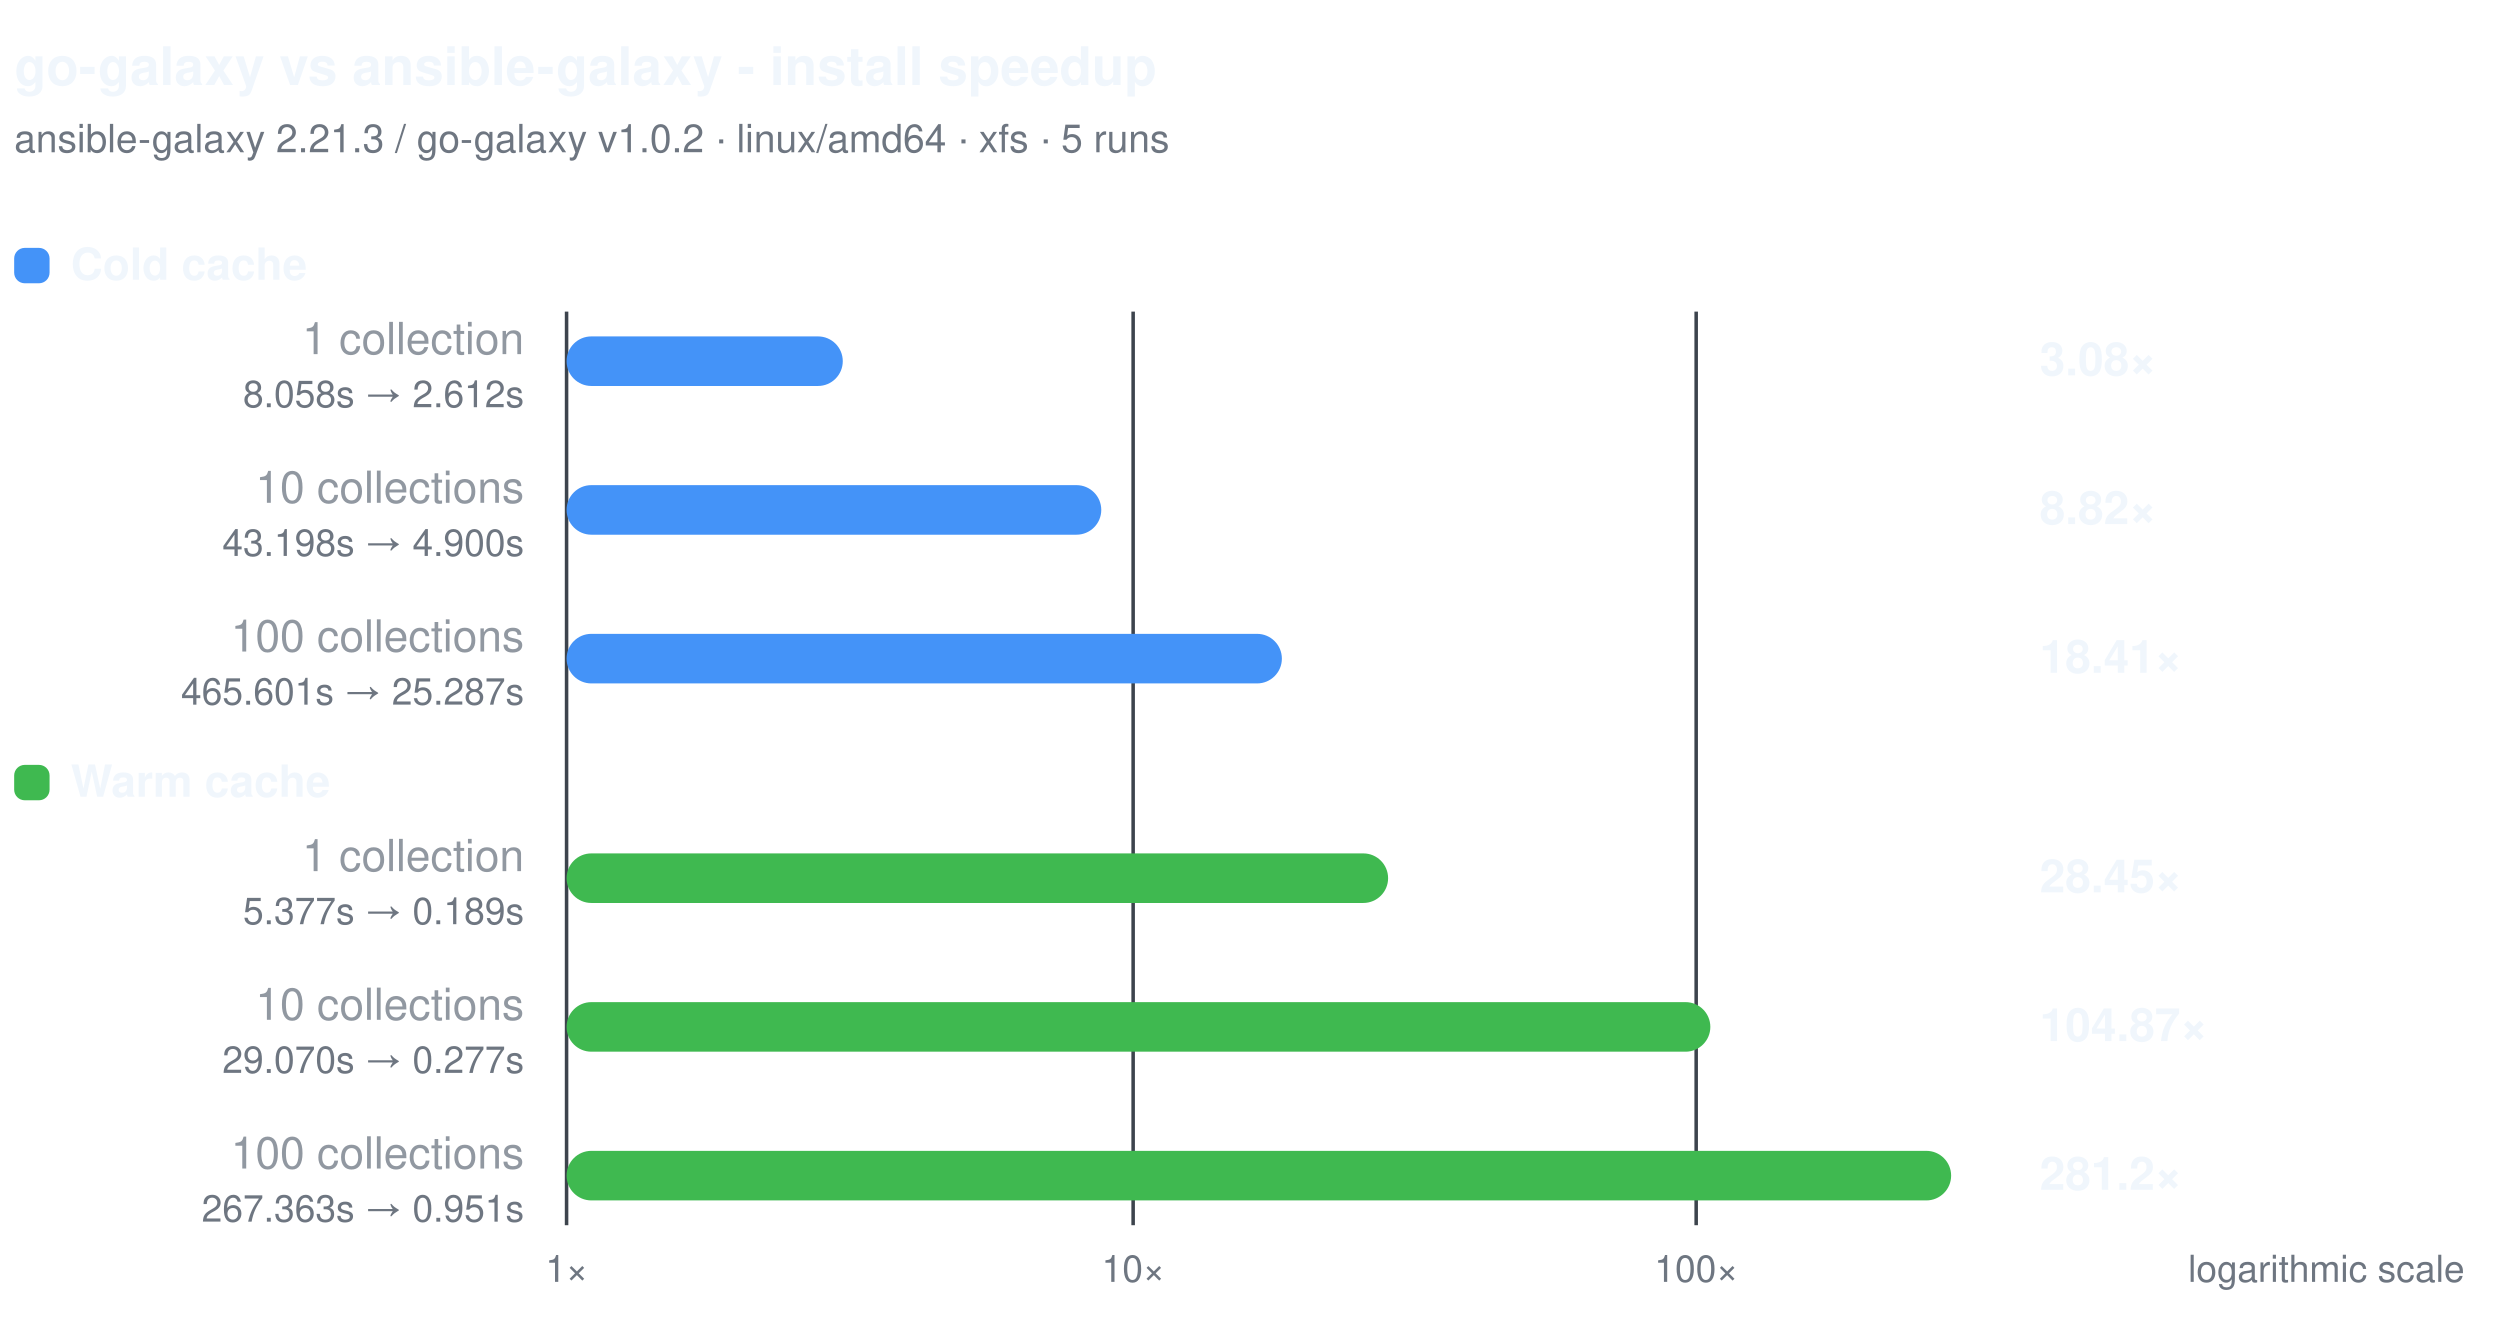
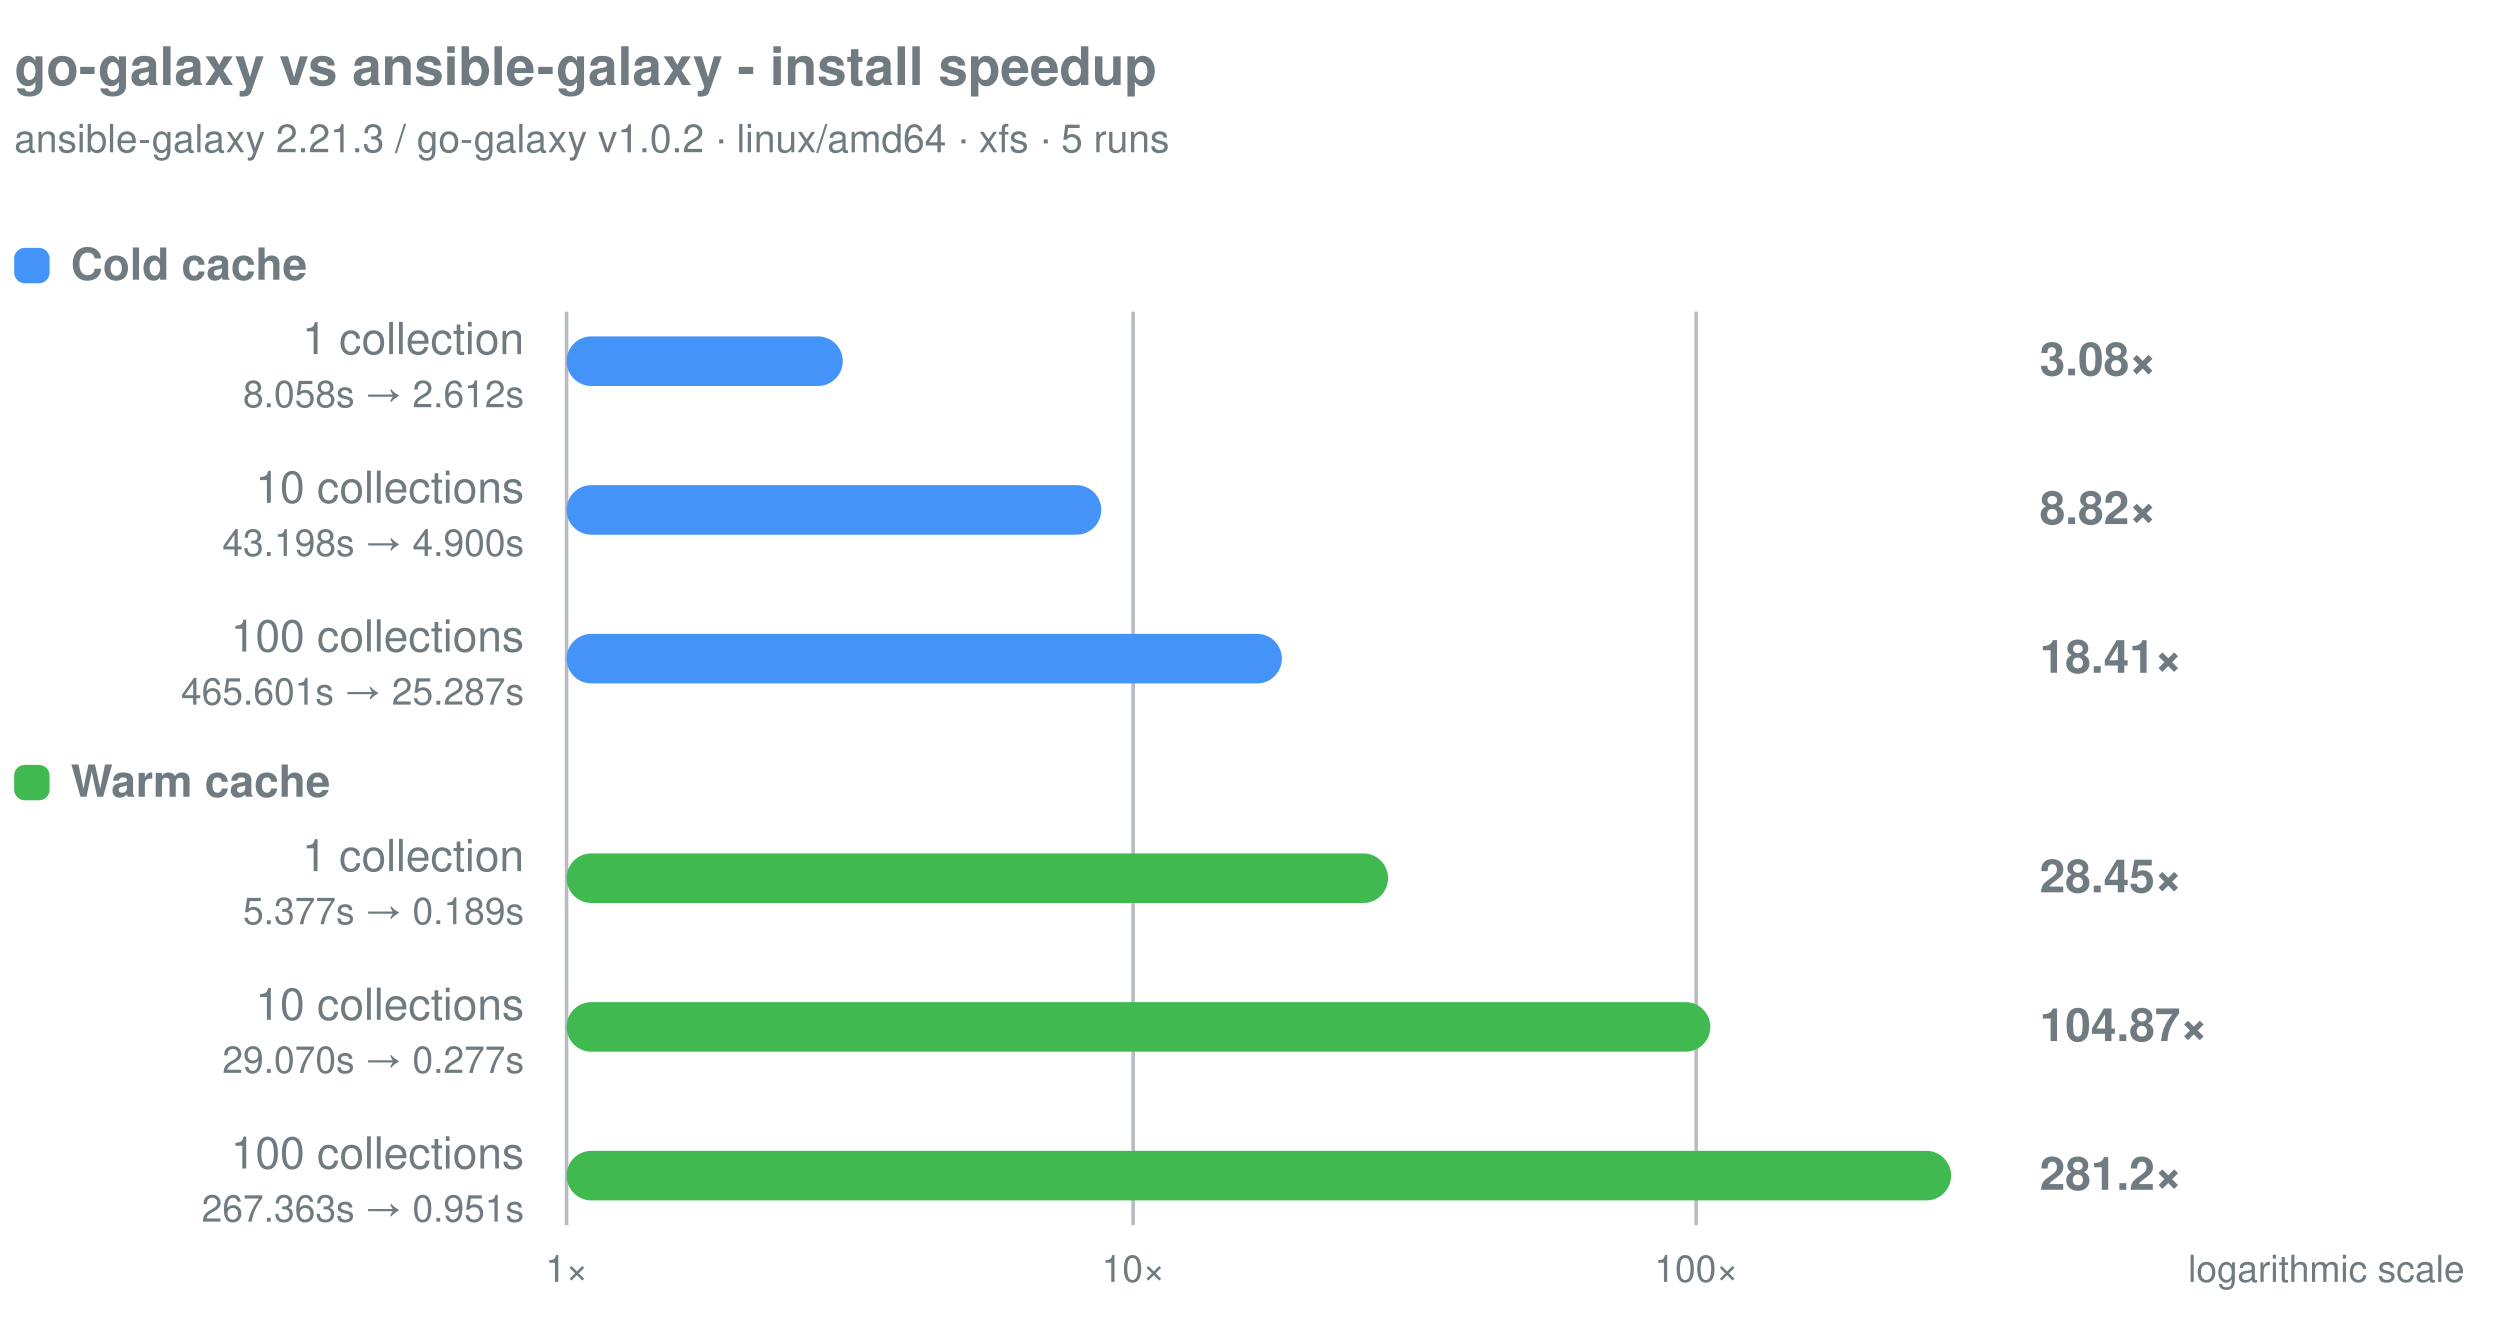
<svg xmlns="http://www.w3.org/2000/svg" viewBox="0 0 706 376" width="706" height="376" role="img" font-family="-apple-system, BlinkMacSystemFont, 'Segoe UI', Helvetica, Arial, sans-serif" style="">
-   <text x="4" y="24" style="fill:rgb(240, 246, 252);stroke:none;color:rgb(11, 11, 11);stroke-width:1px;stroke-linecap:butt;stroke-linejoin:miter;opacity:1;font-family:-apple-system, BlinkMacSystemFont, &quot;Segoe UI&quot;, Helvetica, Arial, sans-serif;font-size:15px;font-weight:600;text-anchor:start;dominant-baseline:auto">go-galaxy vs ansible-galaxy - install speedup</text>
-   <text x="4" y="43" style="fill:rgb(110, 118, 129);stroke:none;color:rgb(11, 11, 11);stroke-width:1px;stroke-linecap:butt;stroke-linejoin:miter;opacity:1;font-family:-apple-system, BlinkMacSystemFont, &quot;Segoe UI&quot;, Helvetica, Arial, sans-serif;font-size:11px;font-weight:400;text-anchor:start;dominant-baseline:auto">ansible-galaxy 2.21.3 / go-galaxy v1.0.2 · linux/amd64 · xfs · 5 runs</text>
-   <line x1="160" y1="88" x2="160" y2="346" style="fill:rgb(0, 0, 0);stroke:rgb(61, 68, 77);color:rgb(11, 11, 11);stroke-width:1px;stroke-linecap:butt;stroke-linejoin:miter;opacity:1;font-family:-apple-system, BlinkMacSystemFont, &quot;Segoe UI&quot;, Helvetica, Arial, sans-serif;font-size:16px;font-weight:400;text-anchor:start;dominant-baseline:auto" />
-   <line x1="320" y1="88" x2="320" y2="346" style="fill:rgb(0, 0, 0);stroke:rgb(61, 68, 77);color:rgb(11, 11, 11);stroke-width:1px;stroke-linecap:butt;stroke-linejoin:miter;opacity:1;font-family:-apple-system, BlinkMacSystemFont, &quot;Segoe UI&quot;, Helvetica, Arial, sans-serif;font-size:16px;font-weight:400;text-anchor:start;dominant-baseline:auto" />
-   <line x1="479" y1="88" x2="479" y2="346" style="fill:rgb(0, 0, 0);stroke:rgb(61, 68, 77);color:rgb(11, 11, 11);stroke-width:1px;stroke-linecap:butt;stroke-linejoin:miter;opacity:1;font-family:-apple-system, BlinkMacSystemFont, &quot;Segoe UI&quot;, Helvetica, Arial, sans-serif;font-size:16px;font-weight:400;text-anchor:start;dominant-baseline:auto" />
-   <text x="160" y="362" text-anchor="middle" style="fill:rgb(110, 118, 129);stroke:none;color:rgb(11, 11, 11);stroke-width:1px;stroke-linecap:butt;stroke-linejoin:miter;opacity:1;font-family:-apple-system, BlinkMacSystemFont, &quot;Segoe UI&quot;, Helvetica, Arial, sans-serif;font-size:10.5px;font-weight:400;text-anchor:middle;dominant-baseline:auto">1×</text>
-   <text x="320" y="362" text-anchor="middle" style="fill:rgb(110, 118, 129);stroke:none;color:rgb(11, 11, 11);stroke-width:1px;stroke-linecap:butt;stroke-linejoin:miter;opacity:1;font-family:-apple-system, BlinkMacSystemFont, &quot;Segoe UI&quot;, Helvetica, Arial, sans-serif;font-size:10.5px;font-weight:400;text-anchor:middle;dominant-baseline:auto">10×</text>
-   <text x="479" y="362" text-anchor="middle" style="fill:rgb(110, 118, 129);stroke:none;color:rgb(11, 11, 11);stroke-width:1px;stroke-linecap:butt;stroke-linejoin:miter;opacity:1;font-family:-apple-system, BlinkMacSystemFont, &quot;Segoe UI&quot;, Helvetica, Arial, sans-serif;font-size:10.5px;font-weight:400;text-anchor:middle;dominant-baseline:auto">100×</text>
-   <text x="696" y="362" text-anchor="end" style="fill:rgb(110, 118, 129);stroke:none;color:rgb(11, 11, 11);stroke-width:1px;stroke-linecap:butt;stroke-linejoin:miter;opacity:1;font-family:-apple-system, BlinkMacSystemFont, &quot;Segoe UI&quot;, Helvetica, Arial, sans-serif;font-size:10.5px;font-weight:400;text-anchor:end;dominant-baseline:auto">logarithmic scale</text>
+   <text x="4" y="24" style="fill:rgb(111, 123, 129);stroke:none;color:rgb(11, 11, 11);stroke-width:1px;stroke-linecap:butt;stroke-linejoin:miter;opacity:1;font-family:-apple-system, BlinkMacSystemFont, &quot;Segoe UI&quot;, Helvetica, Arial, sans-serif;font-size:15px;font-weight:600;text-anchor:start;dominant-baseline:auto">go-galaxy vs ansible-galaxy - install speedup</text>
+   <text x="4" y="43" style="fill:rgb(111, 123, 129);stroke:none;color:rgb(11, 11, 11);stroke-width:1px;stroke-linecap:butt;stroke-linejoin:miter;opacity:1;font-family:-apple-system, BlinkMacSystemFont, &quot;Segoe UI&quot;, Helvetica, Arial, sans-serif;font-size:11px;font-weight:400;text-anchor:start;dominant-baseline:auto">ansible-galaxy 2.21.3 / go-galaxy v1.0.2 · linux/amd64 · xfs · 5 runs</text>
+   <line x1="160" y1="88" x2="160" y2="346" style="fill:rgb(0, 0, 0);stroke:rgb(111, 123, 129);stroke-opacity:0.5;color:rgb(11, 11, 11);stroke-width:1px;stroke-linecap:butt;stroke-linejoin:miter;opacity:1;font-family:-apple-system, BlinkMacSystemFont, &quot;Segoe UI&quot;, Helvetica, Arial, sans-serif;font-size:16px;font-weight:400;text-anchor:start;dominant-baseline:auto" />
+   <line x1="320" y1="88" x2="320" y2="346" style="fill:rgb(0, 0, 0);stroke:rgb(111, 123, 129);stroke-opacity:0.5;color:rgb(11, 11, 11);stroke-width:1px;stroke-linecap:butt;stroke-linejoin:miter;opacity:1;font-family:-apple-system, BlinkMacSystemFont, &quot;Segoe UI&quot;, Helvetica, Arial, sans-serif;font-size:16px;font-weight:400;text-anchor:start;dominant-baseline:auto" />
+   <line x1="479" y1="88" x2="479" y2="346" style="fill:rgb(0, 0, 0);stroke:rgb(111, 123, 129);stroke-opacity:0.5;color:rgb(11, 11, 11);stroke-width:1px;stroke-linecap:butt;stroke-linejoin:miter;opacity:1;font-family:-apple-system, BlinkMacSystemFont, &quot;Segoe UI&quot;, Helvetica, Arial, sans-serif;font-size:16px;font-weight:400;text-anchor:start;dominant-baseline:auto" />
+   <text x="160" y="362" text-anchor="middle" style="fill:rgb(111, 123, 129);stroke:none;color:rgb(11, 11, 11);stroke-width:1px;stroke-linecap:butt;stroke-linejoin:miter;opacity:1;font-family:-apple-system, BlinkMacSystemFont, &quot;Segoe UI&quot;, Helvetica, Arial, sans-serif;font-size:10.5px;font-weight:400;text-anchor:middle;dominant-baseline:auto">1×</text>
+   <text x="320" y="362" text-anchor="middle" style="fill:rgb(111, 123, 129);stroke:none;color:rgb(11, 11, 11);stroke-width:1px;stroke-linecap:butt;stroke-linejoin:miter;opacity:1;font-family:-apple-system, BlinkMacSystemFont, &quot;Segoe UI&quot;, Helvetica, Arial, sans-serif;font-size:10.5px;font-weight:400;text-anchor:middle;dominant-baseline:auto">10×</text>
+   <text x="479" y="362" text-anchor="middle" style="fill:rgb(111, 123, 129);stroke:none;color:rgb(11, 11, 11);stroke-width:1px;stroke-linecap:butt;stroke-linejoin:miter;opacity:1;font-family:-apple-system, BlinkMacSystemFont, &quot;Segoe UI&quot;, Helvetica, Arial, sans-serif;font-size:10.5px;font-weight:400;text-anchor:middle;dominant-baseline:auto">100×</text>
+   <text x="696" y="362" text-anchor="end" style="fill:rgb(111, 123, 129);stroke:none;color:rgb(11, 11, 11);stroke-width:1px;stroke-linecap:butt;stroke-linejoin:miter;opacity:1;font-family:-apple-system, BlinkMacSystemFont, &quot;Segoe UI&quot;, Helvetica, Arial, sans-serif;font-size:10.5px;font-weight:400;text-anchor:end;dominant-baseline:auto">logarithmic scale</text>
  <rect x="4" y="70" width="10" height="10" rx="3" style="fill:rgb(68, 147, 248);stroke:none;color:rgb(11, 11, 11);stroke-width:1px;stroke-linecap:butt;stroke-linejoin:miter;opacity:1;font-family:-apple-system, BlinkMacSystemFont, &quot;Segoe UI&quot;, Helvetica, Arial, sans-serif;font-size:16px;font-weight:400;text-anchor:start;dominant-baseline:auto" />
-   <text x="20" y="79" style="fill:rgb(240, 246, 252);stroke:none;color:rgb(11, 11, 11);stroke-width:1px;stroke-linecap:butt;stroke-linejoin:miter;opacity:1;font-family:-apple-system, BlinkMacSystemFont, &quot;Segoe UI&quot;, Helvetica, Arial, sans-serif;font-size:12.5px;font-weight:600;text-anchor:start;dominant-baseline:auto">Cold cache</text>
+   <text x="20" y="79" style="fill:rgb(111, 123, 129);stroke:none;color:rgb(11, 11, 11);stroke-width:1px;stroke-linecap:butt;stroke-linejoin:miter;opacity:1;font-family:-apple-system, BlinkMacSystemFont, &quot;Segoe UI&quot;, Helvetica, Arial, sans-serif;font-size:12.5px;font-weight:600;text-anchor:start;dominant-baseline:auto">Cold cache</text>
  <rect x="160" y="95" width="78" height="14" rx="7" style="fill:rgb(68, 147, 248);stroke:none;color:rgb(11, 11, 11);stroke-width:1px;stroke-linecap:butt;stroke-linejoin:miter;opacity:1;font-family:-apple-system, BlinkMacSystemFont, &quot;Segoe UI&quot;, Helvetica, Arial, sans-serif;font-size:16px;font-weight:400;text-anchor:start;dominant-baseline:auto" />
-   <text x="148" y="100" text-anchor="end" style="fill:rgb(145, 152, 161);stroke:none;color:rgb(11, 11, 11);stroke-width:1px;stroke-linecap:butt;stroke-linejoin:miter;opacity:1;font-family:-apple-system, BlinkMacSystemFont, &quot;Segoe UI&quot;, Helvetica, Arial, sans-serif;font-size:12.5px;font-weight:400;text-anchor:end;dominant-baseline:auto">1 collection</text>
-   <text x="148" y="115" text-anchor="end" style="fill:rgb(110, 118, 129);stroke:none;color:rgb(11, 11, 11);stroke-width:1px;stroke-linecap:butt;stroke-linejoin:miter;opacity:1;font-family:-apple-system, BlinkMacSystemFont, &quot;Segoe UI&quot;, Helvetica, Arial, sans-serif;font-size:10.5px;font-weight:400;text-anchor:end;dominant-baseline:auto">8.058s → 2.612s</text>
-   <text x="576" y="106" style="fill:rgb(240, 246, 252);stroke:none;color:rgb(11, 11, 11);stroke-width:1px;stroke-linecap:butt;stroke-linejoin:miter;opacity:1;font-family:-apple-system, BlinkMacSystemFont, &quot;Segoe UI&quot;, Helvetica, Arial, sans-serif;font-size:13px;font-weight:600;text-anchor:start;dominant-baseline:auto">3.08×</text>
+   <text x="148" y="100" text-anchor="end" style="fill:rgb(111, 123, 129);stroke:none;color:rgb(11, 11, 11);stroke-width:1px;stroke-linecap:butt;stroke-linejoin:miter;opacity:1;font-family:-apple-system, BlinkMacSystemFont, &quot;Segoe UI&quot;, Helvetica, Arial, sans-serif;font-size:12.5px;font-weight:400;text-anchor:end;dominant-baseline:auto">1 collection</text>
+   <text x="148" y="115" text-anchor="end" style="fill:rgb(111, 123, 129);stroke:none;color:rgb(11, 11, 11);stroke-width:1px;stroke-linecap:butt;stroke-linejoin:miter;opacity:1;font-family:-apple-system, BlinkMacSystemFont, &quot;Segoe UI&quot;, Helvetica, Arial, sans-serif;font-size:10.5px;font-weight:400;text-anchor:end;dominant-baseline:auto">8.058s → 2.612s</text>
+   <text x="576" y="106" style="fill:rgb(111, 123, 129);stroke:none;color:rgb(11, 11, 11);stroke-width:1px;stroke-linecap:butt;stroke-linejoin:miter;opacity:1;font-family:-apple-system, BlinkMacSystemFont, &quot;Segoe UI&quot;, Helvetica, Arial, sans-serif;font-size:13px;font-weight:600;text-anchor:start;dominant-baseline:auto">3.08×</text>
  <rect x="160" y="137" width="151" height="14" rx="7" style="fill:rgb(68, 147, 248);stroke:none;color:rgb(11, 11, 11);stroke-width:1px;stroke-linecap:butt;stroke-linejoin:miter;opacity:1;font-family:-apple-system, BlinkMacSystemFont, &quot;Segoe UI&quot;, Helvetica, Arial, sans-serif;font-size:16px;font-weight:400;text-anchor:start;dominant-baseline:auto" />
-   <text x="148" y="142" text-anchor="end" style="fill:rgb(145, 152, 161);stroke:none;color:rgb(11, 11, 11);stroke-width:1px;stroke-linecap:butt;stroke-linejoin:miter;opacity:1;font-family:-apple-system, BlinkMacSystemFont, &quot;Segoe UI&quot;, Helvetica, Arial, sans-serif;font-size:12.5px;font-weight:400;text-anchor:end;dominant-baseline:auto">10 collections</text>
-   <text x="148" y="157" text-anchor="end" style="fill:rgb(110, 118, 129);stroke:none;color:rgb(11, 11, 11);stroke-width:1px;stroke-linecap:butt;stroke-linejoin:miter;opacity:1;font-family:-apple-system, BlinkMacSystemFont, &quot;Segoe UI&quot;, Helvetica, Arial, sans-serif;font-size:10.5px;font-weight:400;text-anchor:end;dominant-baseline:auto">43.198s → 4.900s</text>
-   <text x="576" y="148" style="fill:rgb(240, 246, 252);stroke:none;color:rgb(11, 11, 11);stroke-width:1px;stroke-linecap:butt;stroke-linejoin:miter;opacity:1;font-family:-apple-system, BlinkMacSystemFont, &quot;Segoe UI&quot;, Helvetica, Arial, sans-serif;font-size:13px;font-weight:600;text-anchor:start;dominant-baseline:auto">8.82×</text>
+   <text x="148" y="142" text-anchor="end" style="fill:rgb(111, 123, 129);stroke:none;color:rgb(11, 11, 11);stroke-width:1px;stroke-linecap:butt;stroke-linejoin:miter;opacity:1;font-family:-apple-system, BlinkMacSystemFont, &quot;Segoe UI&quot;, Helvetica, Arial, sans-serif;font-size:12.5px;font-weight:400;text-anchor:end;dominant-baseline:auto">10 collections</text>
+   <text x="148" y="157" text-anchor="end" style="fill:rgb(111, 123, 129);stroke:none;color:rgb(11, 11, 11);stroke-width:1px;stroke-linecap:butt;stroke-linejoin:miter;opacity:1;font-family:-apple-system, BlinkMacSystemFont, &quot;Segoe UI&quot;, Helvetica, Arial, sans-serif;font-size:10.5px;font-weight:400;text-anchor:end;dominant-baseline:auto">43.198s → 4.900s</text>
+   <text x="576" y="148" style="fill:rgb(111, 123, 129);stroke:none;color:rgb(11, 11, 11);stroke-width:1px;stroke-linecap:butt;stroke-linejoin:miter;opacity:1;font-family:-apple-system, BlinkMacSystemFont, &quot;Segoe UI&quot;, Helvetica, Arial, sans-serif;font-size:13px;font-weight:600;text-anchor:start;dominant-baseline:auto">8.82×</text>
  <rect x="160" y="179" width="202" height="14" rx="7" style="fill:rgb(68, 147, 248);stroke:none;color:rgb(11, 11, 11);stroke-width:1px;stroke-linecap:butt;stroke-linejoin:miter;opacity:1;font-family:-apple-system, BlinkMacSystemFont, &quot;Segoe UI&quot;, Helvetica, Arial, sans-serif;font-size:16px;font-weight:400;text-anchor:start;dominant-baseline:auto" />
-   <text x="148" y="184" text-anchor="end" style="fill:rgb(145, 152, 161);stroke:none;color:rgb(11, 11, 11);stroke-width:1px;stroke-linecap:butt;stroke-linejoin:miter;opacity:1;font-family:-apple-system, BlinkMacSystemFont, &quot;Segoe UI&quot;, Helvetica, Arial, sans-serif;font-size:12.5px;font-weight:400;text-anchor:end;dominant-baseline:auto">100 collections</text>
-   <text x="148" y="199" text-anchor="end" style="fill:rgb(110, 118, 129);stroke:none;color:rgb(11, 11, 11);stroke-width:1px;stroke-linecap:butt;stroke-linejoin:miter;opacity:1;font-family:-apple-system, BlinkMacSystemFont, &quot;Segoe UI&quot;, Helvetica, Arial, sans-serif;font-size:10.5px;font-weight:400;text-anchor:end;dominant-baseline:auto">465.601s → 25.287s</text>
-   <text x="576" y="190" style="fill:rgb(240, 246, 252);stroke:none;color:rgb(11, 11, 11);stroke-width:1px;stroke-linecap:butt;stroke-linejoin:miter;opacity:1;font-family:-apple-system, BlinkMacSystemFont, &quot;Segoe UI&quot;, Helvetica, Arial, sans-serif;font-size:13px;font-weight:600;text-anchor:start;dominant-baseline:auto">18.41×</text>
+   <text x="148" y="184" text-anchor="end" style="fill:rgb(111, 123, 129);stroke:none;color:rgb(11, 11, 11);stroke-width:1px;stroke-linecap:butt;stroke-linejoin:miter;opacity:1;font-family:-apple-system, BlinkMacSystemFont, &quot;Segoe UI&quot;, Helvetica, Arial, sans-serif;font-size:12.5px;font-weight:400;text-anchor:end;dominant-baseline:auto">100 collections</text>
+   <text x="148" y="199" text-anchor="end" style="fill:rgb(111, 123, 129);stroke:none;color:rgb(11, 11, 11);stroke-width:1px;stroke-linecap:butt;stroke-linejoin:miter;opacity:1;font-family:-apple-system, BlinkMacSystemFont, &quot;Segoe UI&quot;, Helvetica, Arial, sans-serif;font-size:10.5px;font-weight:400;text-anchor:end;dominant-baseline:auto">465.601s → 25.287s</text>
+   <text x="576" y="190" style="fill:rgb(111, 123, 129);stroke:none;color:rgb(11, 11, 11);stroke-width:1px;stroke-linecap:butt;stroke-linejoin:miter;opacity:1;font-family:-apple-system, BlinkMacSystemFont, &quot;Segoe UI&quot;, Helvetica, Arial, sans-serif;font-size:13px;font-weight:600;text-anchor:start;dominant-baseline:auto">18.41×</text>
  <rect x="4" y="216" width="10" height="10" rx="3" style="fill:rgb(63, 185, 80);stroke:none;color:rgb(11, 11, 11);stroke-width:1px;stroke-linecap:butt;stroke-linejoin:miter;opacity:1;font-family:-apple-system, BlinkMacSystemFont, &quot;Segoe UI&quot;, Helvetica, Arial, sans-serif;font-size:16px;font-weight:400;text-anchor:start;dominant-baseline:auto" />
-   <text x="20" y="225" style="fill:rgb(240, 246, 252);stroke:none;color:rgb(11, 11, 11);stroke-width:1px;stroke-linecap:butt;stroke-linejoin:miter;opacity:1;font-family:-apple-system, BlinkMacSystemFont, &quot;Segoe UI&quot;, Helvetica, Arial, sans-serif;font-size:12.5px;font-weight:600;text-anchor:start;dominant-baseline:auto">Warm cache</text>
+   <text x="20" y="225" style="fill:rgb(111, 123, 129);stroke:none;color:rgb(11, 11, 11);stroke-width:1px;stroke-linecap:butt;stroke-linejoin:miter;opacity:1;font-family:-apple-system, BlinkMacSystemFont, &quot;Segoe UI&quot;, Helvetica, Arial, sans-serif;font-size:12.5px;font-weight:600;text-anchor:start;dominant-baseline:auto">Warm cache</text>
  <rect x="160" y="241" width="232" height="14" rx="7" style="fill:rgb(63, 185, 80);stroke:none;color:rgb(11, 11, 11);stroke-width:1px;stroke-linecap:butt;stroke-linejoin:miter;opacity:1;font-family:-apple-system, BlinkMacSystemFont, &quot;Segoe UI&quot;, Helvetica, Arial, sans-serif;font-size:16px;font-weight:400;text-anchor:start;dominant-baseline:auto" />
-   <text x="148" y="246" text-anchor="end" style="fill:rgb(145, 152, 161);stroke:none;color:rgb(11, 11, 11);stroke-width:1px;stroke-linecap:butt;stroke-linejoin:miter;opacity:1;font-family:-apple-system, BlinkMacSystemFont, &quot;Segoe UI&quot;, Helvetica, Arial, sans-serif;font-size:12.5px;font-weight:400;text-anchor:end;dominant-baseline:auto">1 collection</text>
-   <text x="148" y="261" text-anchor="end" style="fill:rgb(110, 118, 129);stroke:none;color:rgb(11, 11, 11);stroke-width:1px;stroke-linecap:butt;stroke-linejoin:miter;opacity:1;font-family:-apple-system, BlinkMacSystemFont, &quot;Segoe UI&quot;, Helvetica, Arial, sans-serif;font-size:10.5px;font-weight:400;text-anchor:end;dominant-baseline:auto">5.377s → 0.189s</text>
-   <text x="576" y="252" style="fill:rgb(240, 246, 252);stroke:none;color:rgb(11, 11, 11);stroke-width:1px;stroke-linecap:butt;stroke-linejoin:miter;opacity:1;font-family:-apple-system, BlinkMacSystemFont, &quot;Segoe UI&quot;, Helvetica, Arial, sans-serif;font-size:13px;font-weight:600;text-anchor:start;dominant-baseline:auto">28.45×</text>
+   <text x="148" y="246" text-anchor="end" style="fill:rgb(111, 123, 129);stroke:none;color:rgb(11, 11, 11);stroke-width:1px;stroke-linecap:butt;stroke-linejoin:miter;opacity:1;font-family:-apple-system, BlinkMacSystemFont, &quot;Segoe UI&quot;, Helvetica, Arial, sans-serif;font-size:12.5px;font-weight:400;text-anchor:end;dominant-baseline:auto">1 collection</text>
+   <text x="148" y="261" text-anchor="end" style="fill:rgb(111, 123, 129);stroke:none;color:rgb(11, 11, 11);stroke-width:1px;stroke-linecap:butt;stroke-linejoin:miter;opacity:1;font-family:-apple-system, BlinkMacSystemFont, &quot;Segoe UI&quot;, Helvetica, Arial, sans-serif;font-size:10.5px;font-weight:400;text-anchor:end;dominant-baseline:auto">5.377s → 0.189s</text>
+   <text x="576" y="252" style="fill:rgb(111, 123, 129);stroke:none;color:rgb(11, 11, 11);stroke-width:1px;stroke-linecap:butt;stroke-linejoin:miter;opacity:1;font-family:-apple-system, BlinkMacSystemFont, &quot;Segoe UI&quot;, Helvetica, Arial, sans-serif;font-size:13px;font-weight:600;text-anchor:start;dominant-baseline:auto">28.45×</text>
  <rect x="160" y="283" width="323" height="14" rx="7" style="fill:rgb(63, 185, 80);stroke:none;color:rgb(11, 11, 11);stroke-width:1px;stroke-linecap:butt;stroke-linejoin:miter;opacity:1;font-family:-apple-system, BlinkMacSystemFont, &quot;Segoe UI&quot;, Helvetica, Arial, sans-serif;font-size:16px;font-weight:400;text-anchor:start;dominant-baseline:auto" />
-   <text x="148" y="288" text-anchor="end" style="fill:rgb(145, 152, 161);stroke:none;color:rgb(11, 11, 11);stroke-width:1px;stroke-linecap:butt;stroke-linejoin:miter;opacity:1;font-family:-apple-system, BlinkMacSystemFont, &quot;Segoe UI&quot;, Helvetica, Arial, sans-serif;font-size:12.5px;font-weight:400;text-anchor:end;dominant-baseline:auto">10 collections</text>
-   <text x="148" y="303" text-anchor="end" style="fill:rgb(110, 118, 129);stroke:none;color:rgb(11, 11, 11);stroke-width:1px;stroke-linecap:butt;stroke-linejoin:miter;opacity:1;font-family:-apple-system, BlinkMacSystemFont, &quot;Segoe UI&quot;, Helvetica, Arial, sans-serif;font-size:10.5px;font-weight:400;text-anchor:end;dominant-baseline:auto">29.070s → 0.277s</text>
-   <text x="576" y="294" style="fill:rgb(240, 246, 252);stroke:none;color:rgb(11, 11, 11);stroke-width:1px;stroke-linecap:butt;stroke-linejoin:miter;opacity:1;font-family:-apple-system, BlinkMacSystemFont, &quot;Segoe UI&quot;, Helvetica, Arial, sans-serif;font-size:13px;font-weight:600;text-anchor:start;dominant-baseline:auto">104.87×</text>
+   <text x="148" y="288" text-anchor="end" style="fill:rgb(111, 123, 129);stroke:none;color:rgb(11, 11, 11);stroke-width:1px;stroke-linecap:butt;stroke-linejoin:miter;opacity:1;font-family:-apple-system, BlinkMacSystemFont, &quot;Segoe UI&quot;, Helvetica, Arial, sans-serif;font-size:12.5px;font-weight:400;text-anchor:end;dominant-baseline:auto">10 collections</text>
+   <text x="148" y="303" text-anchor="end" style="fill:rgb(111, 123, 129);stroke:none;color:rgb(11, 11, 11);stroke-width:1px;stroke-linecap:butt;stroke-linejoin:miter;opacity:1;font-family:-apple-system, BlinkMacSystemFont, &quot;Segoe UI&quot;, Helvetica, Arial, sans-serif;font-size:10.5px;font-weight:400;text-anchor:end;dominant-baseline:auto">29.070s → 0.277s</text>
+   <text x="576" y="294" style="fill:rgb(111, 123, 129);stroke:none;color:rgb(11, 11, 11);stroke-width:1px;stroke-linecap:butt;stroke-linejoin:miter;opacity:1;font-family:-apple-system, BlinkMacSystemFont, &quot;Segoe UI&quot;, Helvetica, Arial, sans-serif;font-size:13px;font-weight:600;text-anchor:start;dominant-baseline:auto">104.87×</text>
  <rect x="160" y="325" width="391" height="14" rx="7" style="fill:rgb(63, 185, 80);stroke:none;color:rgb(11, 11, 11);stroke-width:1px;stroke-linecap:butt;stroke-linejoin:miter;opacity:1;font-family:-apple-system, BlinkMacSystemFont, &quot;Segoe UI&quot;, Helvetica, Arial, sans-serif;font-size:16px;font-weight:400;text-anchor:start;dominant-baseline:auto" />
-   <text x="148" y="330" text-anchor="end" style="fill:rgb(145, 152, 161);stroke:none;color:rgb(11, 11, 11);stroke-width:1px;stroke-linecap:butt;stroke-linejoin:miter;opacity:1;font-family:-apple-system, BlinkMacSystemFont, &quot;Segoe UI&quot;, Helvetica, Arial, sans-serif;font-size:12.5px;font-weight:400;text-anchor:end;dominant-baseline:auto">100 collections</text>
-   <text x="148" y="345" text-anchor="end" style="fill:rgb(110, 118, 129);stroke:none;color:rgb(11, 11, 11);stroke-width:1px;stroke-linecap:butt;stroke-linejoin:miter;opacity:1;font-family:-apple-system, BlinkMacSystemFont, &quot;Segoe UI&quot;, Helvetica, Arial, sans-serif;font-size:10.5px;font-weight:400;text-anchor:end;dominant-baseline:auto">267.363s → 0.951s</text>
-   <text x="576" y="336" style="fill:rgb(240, 246, 252);stroke:none;color:rgb(11, 11, 11);stroke-width:1px;stroke-linecap:butt;stroke-linejoin:miter;opacity:1;font-family:-apple-system, BlinkMacSystemFont, &quot;Segoe UI&quot;, Helvetica, Arial, sans-serif;font-size:13px;font-weight:600;text-anchor:start;dominant-baseline:auto">281.2×</text>
+   <text x="148" y="330" text-anchor="end" style="fill:rgb(111, 123, 129);stroke:none;color:rgb(11, 11, 11);stroke-width:1px;stroke-linecap:butt;stroke-linejoin:miter;opacity:1;font-family:-apple-system, BlinkMacSystemFont, &quot;Segoe UI&quot;, Helvetica, Arial, sans-serif;font-size:12.5px;font-weight:400;text-anchor:end;dominant-baseline:auto">100 collections</text>
+   <text x="148" y="345" text-anchor="end" style="fill:rgb(111, 123, 129);stroke:none;color:rgb(11, 11, 11);stroke-width:1px;stroke-linecap:butt;stroke-linejoin:miter;opacity:1;font-family:-apple-system, BlinkMacSystemFont, &quot;Segoe UI&quot;, Helvetica, Arial, sans-serif;font-size:10.5px;font-weight:400;text-anchor:end;dominant-baseline:auto">267.363s → 0.951s</text>
+   <text x="576" y="336" style="fill:rgb(111, 123, 129);stroke:none;color:rgb(11, 11, 11);stroke-width:1px;stroke-linecap:butt;stroke-linejoin:miter;opacity:1;font-family:-apple-system, BlinkMacSystemFont, &quot;Segoe UI&quot;, Helvetica, Arial, sans-serif;font-size:13px;font-weight:600;text-anchor:start;dominant-baseline:auto">281.2×</text>
</svg>
